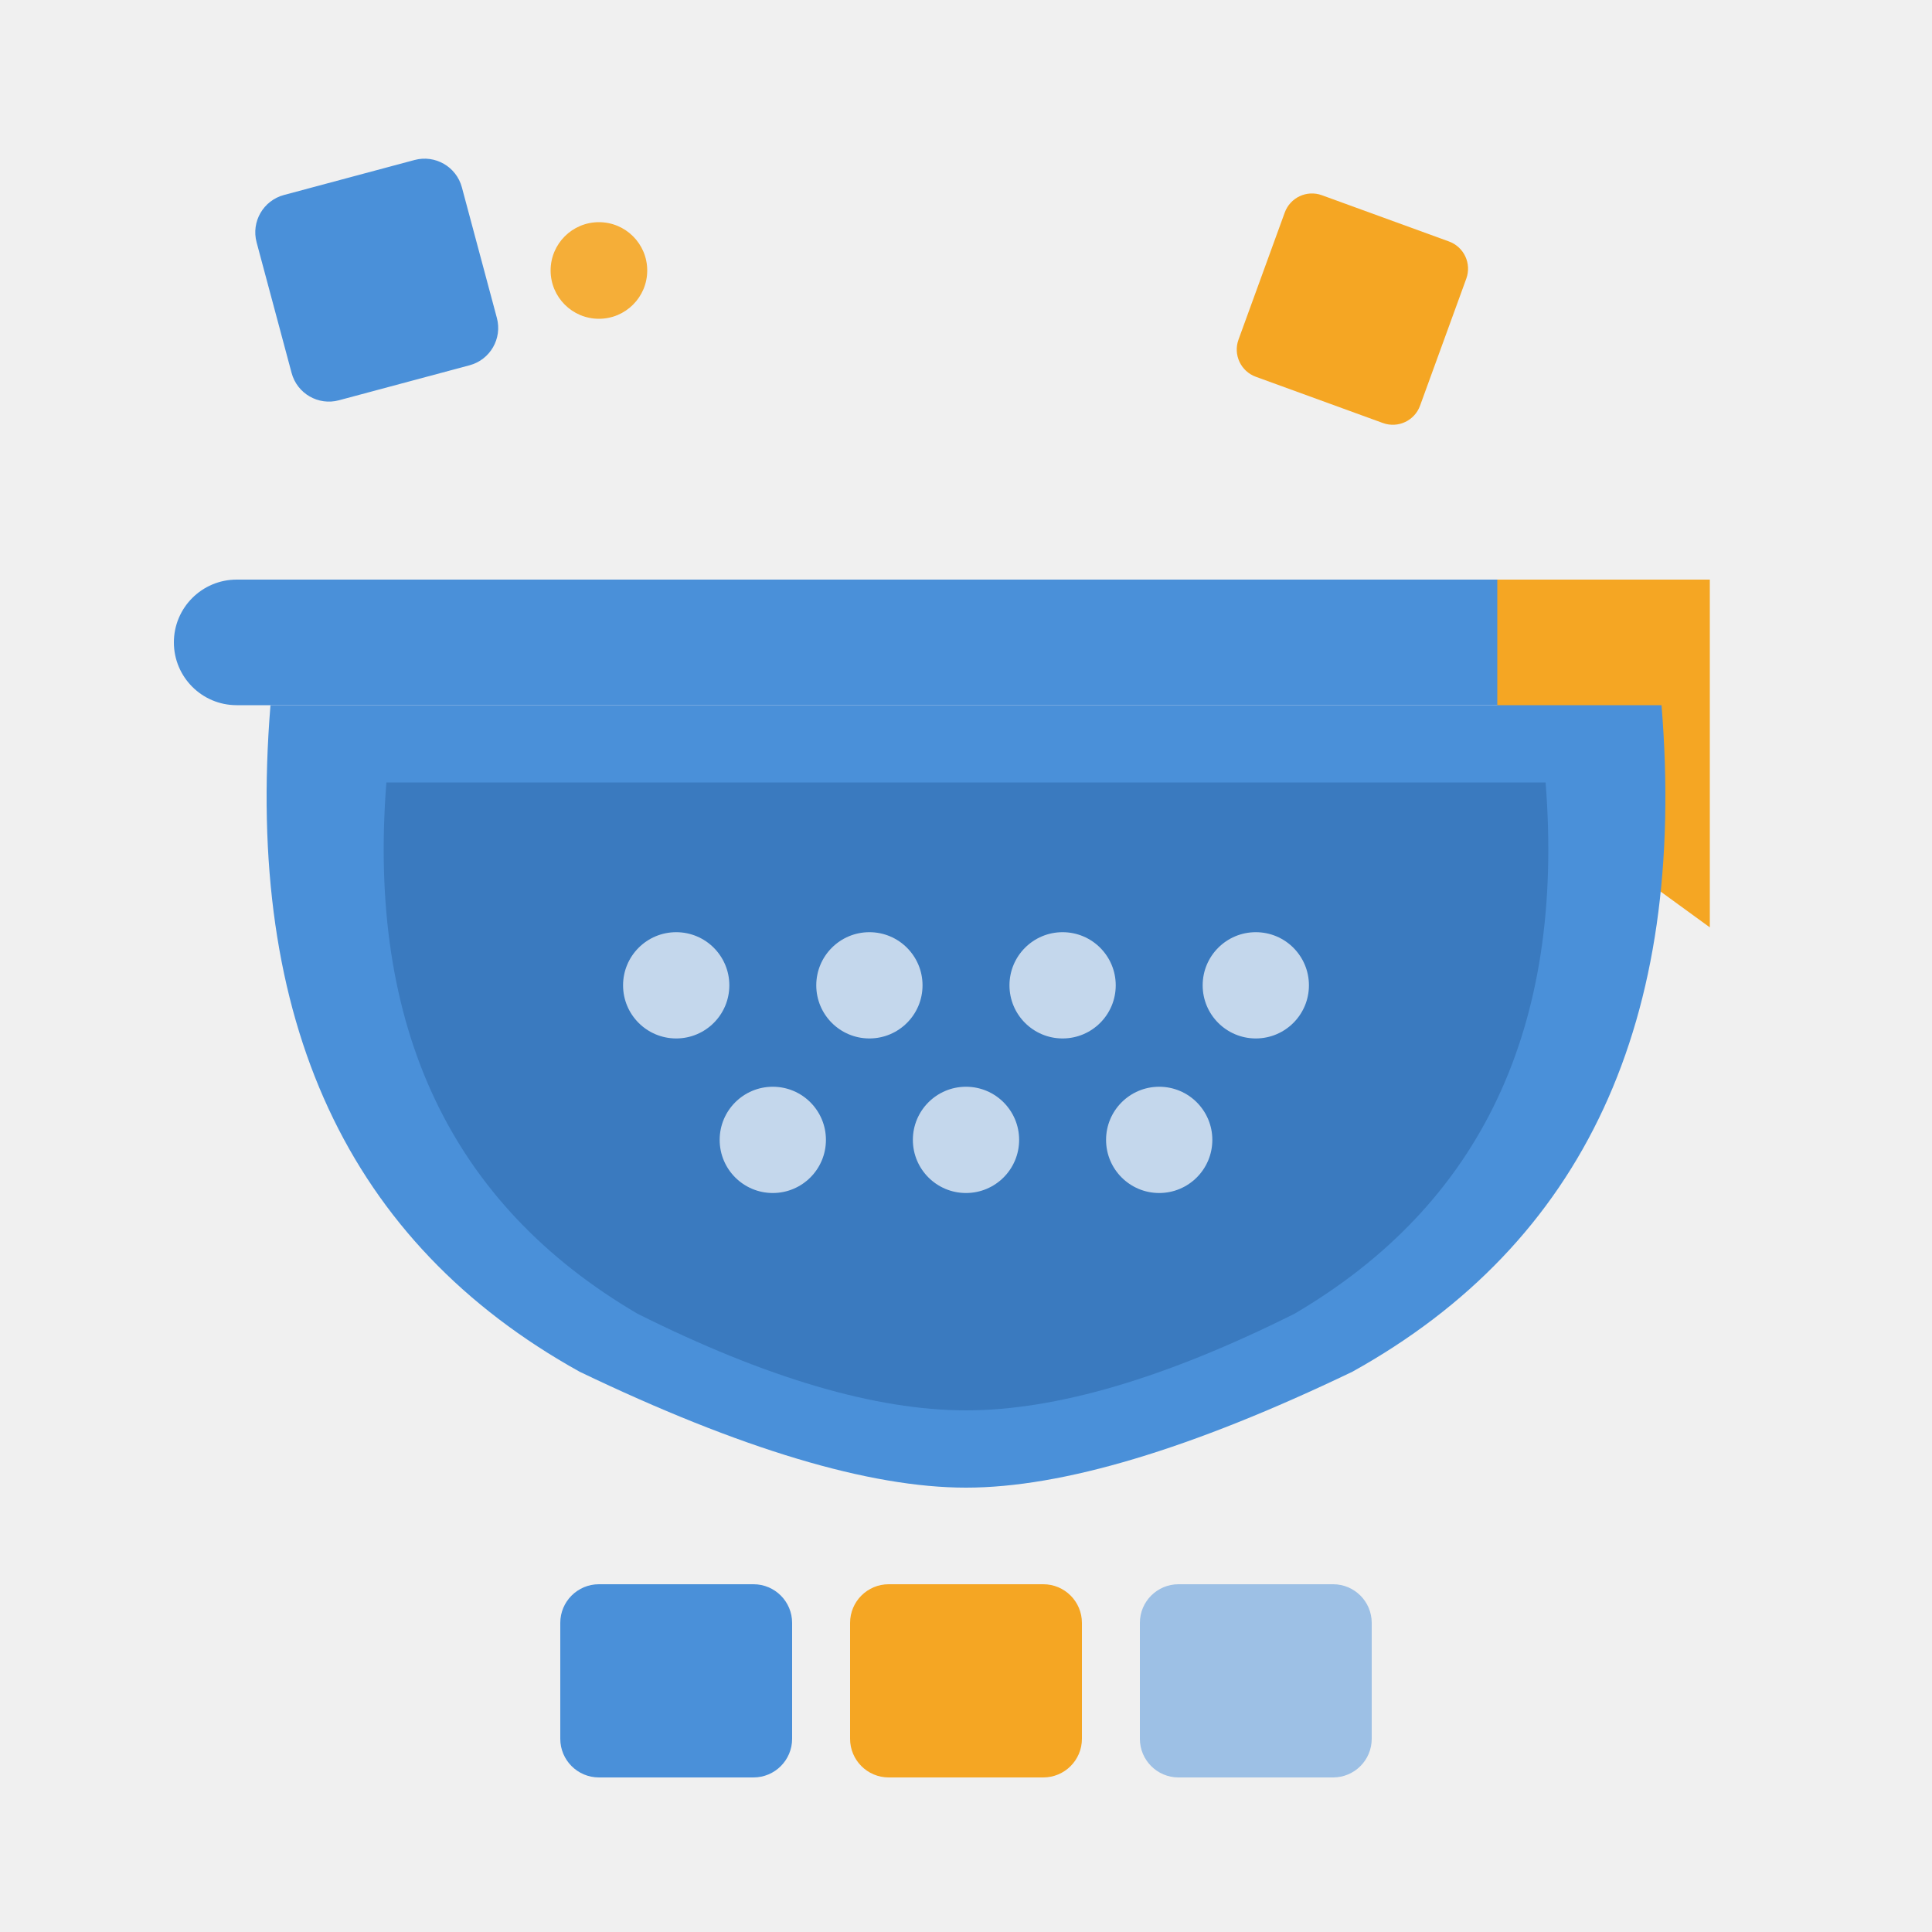
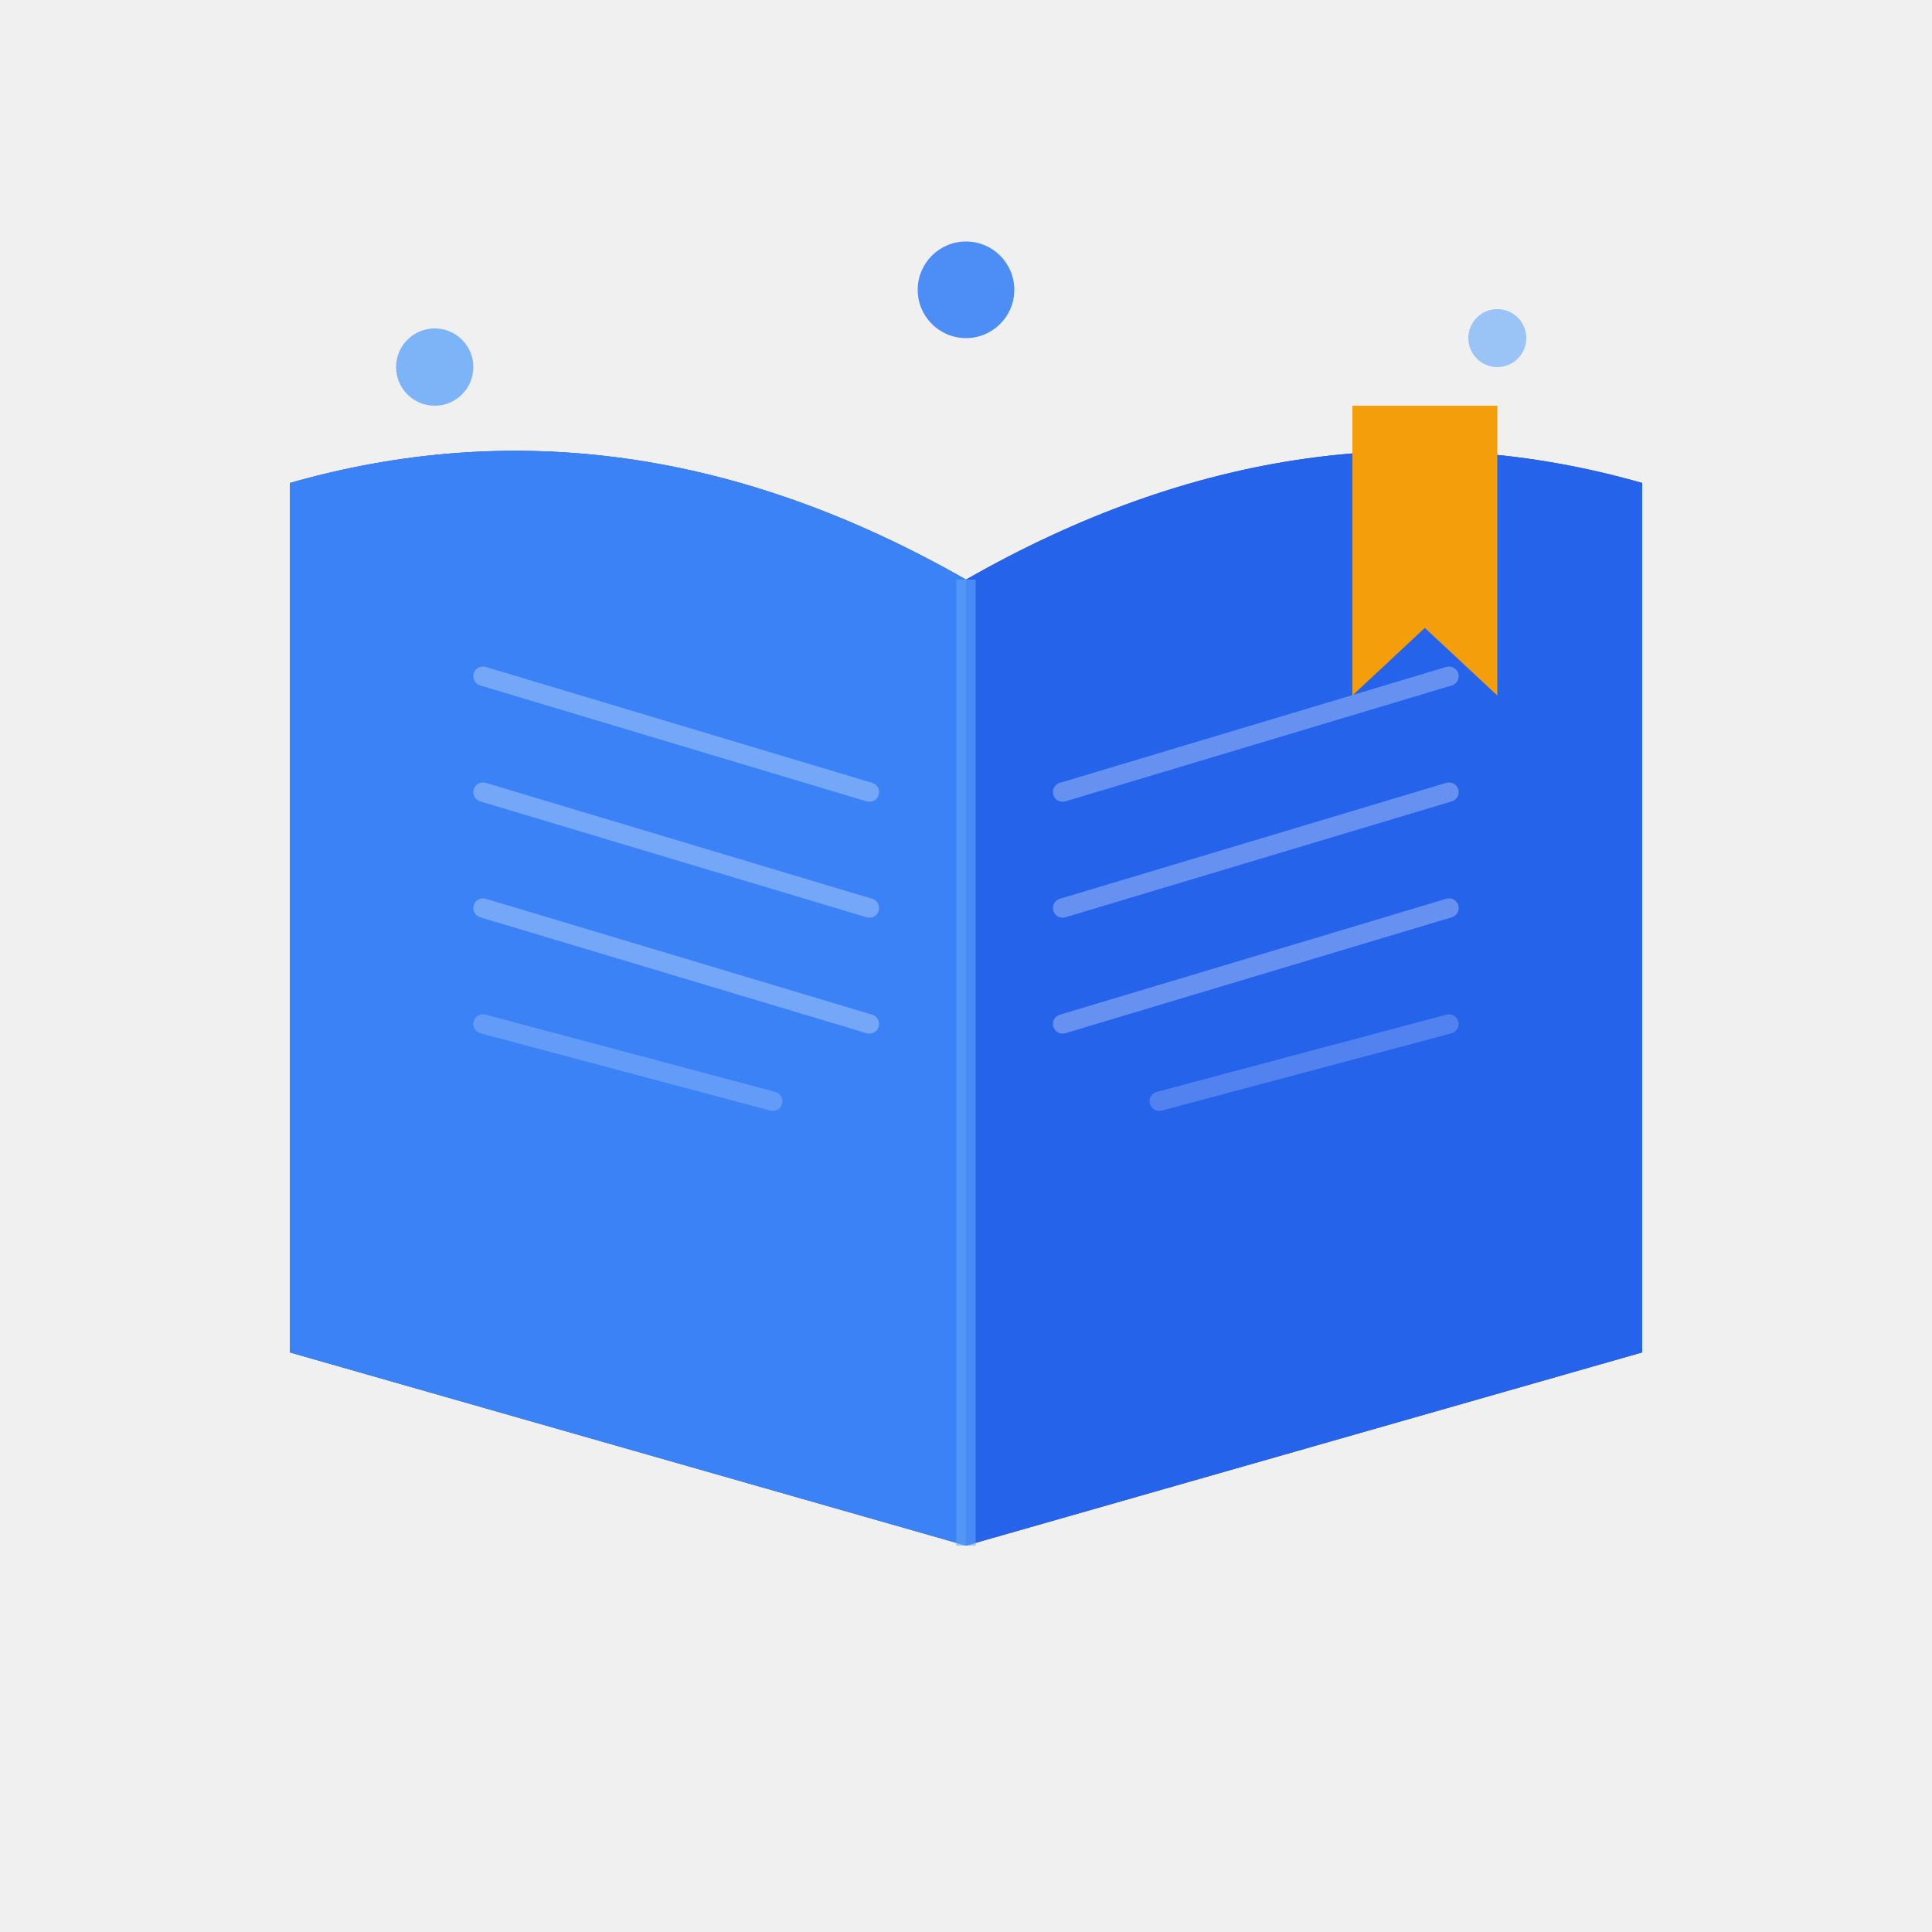
<svg xmlns="http://www.w3.org/2000/svg" viewBox="0 0 200 200" fill="none">
-   <rect x="28" y="18" width="22" height="22" rx="4" fill="#4A90D9" transform="rotate(-15 39 29)" />
-   <rect x="130" y="22" width="20" height="20" rx="3" fill="#F5A623" transform="rotate(20 140 32)" />
-   <circle cx="62" cy="28" r="5" fill="#F5A623" opacity="0.9" />
-   <rect x="18" y="60" width="150" height="13" rx="6.5" fill="#4A90D9" />
-   <path d="M155 60 L177 60 L177 96 L166 88 L155 96 Z" fill="#F5A623" />
-   <path d="M28 73 Q24 122 60 142 Q85 154 100 154 Q115 154 140 142 Q176 122 172 73 Z" fill="#4A90D9" />
-   <path d="M40 81 Q37 119 66 136 Q86 146 100 146 Q114 146 134 136 Q163 119 160 81 Z" fill="#3A7ABF" />
-   <circle cx="70" cy="102" r="5.5" fill="white" opacity="0.7" />
-   <circle cx="90" cy="102" r="5.5" fill="white" opacity="0.7" />
-   <circle cx="110" cy="102" r="5.5" fill="white" opacity="0.7" />
-   <circle cx="130" cy="102" r="5.5" fill="white" opacity="0.7" />
-   <circle cx="80" cy="118" r="5.5" fill="white" opacity="0.7" />
-   <circle cx="100" cy="118" r="5.5" fill="white" opacity="0.7" />
-   <circle cx="120" cy="118" r="5.5" fill="white" opacity="0.7" />
-   <rect x="58" y="164" width="24" height="20" rx="4" fill="#4A90D9" />
-   <rect x="88" y="164" width="24" height="20" rx="4" fill="#F5A623" />
-   <rect x="118" y="164" width="24" height="20" rx="4" fill="#4A90D9" opacity="0.5" />
+   <path d="M100 160 L30 140 L30 50 Q65 40 100 60 Q135 40 170 50 L170 140 Z" fill="#1E3A6E" opacity="0.9" />
+   <path d="M100 160 L30 140 L30 50 Q65 40 100 60 Z" fill="#3B82F6" />
+   <path d="M100 160 L170 140 L170 50 Q135 40 100 60 Z" fill="#2563EB" />
+   <line x1="50" y1="70" x2="90" y2="82" stroke="white" stroke-width="2" opacity="0.3" stroke-linecap="round" />
+   <line x1="50" y1="82" x2="90" y2="94" stroke="white" stroke-width="2" opacity="0.3" stroke-linecap="round" />
+   <line x1="50" y1="94" x2="90" y2="106" stroke="white" stroke-width="2" opacity="0.3" stroke-linecap="round" />
+   <line x1="50" y1="106" x2="80" y2="114" stroke="white" stroke-width="2" opacity="0.2" stroke-linecap="round" />
+   <line x1="110" y1="82" x2="150" y2="70" stroke="white" stroke-width="2" opacity="0.3" stroke-linecap="round" />
+   <line x1="110" y1="94" x2="150" y2="82" stroke="white" stroke-width="2" opacity="0.3" stroke-linecap="round" />
+   <line x1="110" y1="106" x2="150" y2="94" stroke="white" stroke-width="2" opacity="0.3" stroke-linecap="round" />
+   <line x1="120" y1="114" x2="150" y2="106" stroke="white" stroke-width="2" opacity="0.2" stroke-linecap="round" />
+   <line x1="100" y1="60" x2="100" y2="160" stroke="#60A5FA" stroke-width="2" opacity="0.6" />
+   <circle cx="45" cy="38" r="4" fill="#60A5FA" opacity="0.8" />
+   <circle cx="155" cy="35" r="3" fill="#60A5FA" opacity="0.6" />
+   <circle cx="100" cy="30" r="5" fill="#3B82F6" opacity="0.9" />
+   <path d="M140 42 L155 42 L155 72 L147.5 65 L140 72 Z" fill="#F59E0B" />
</svg>
